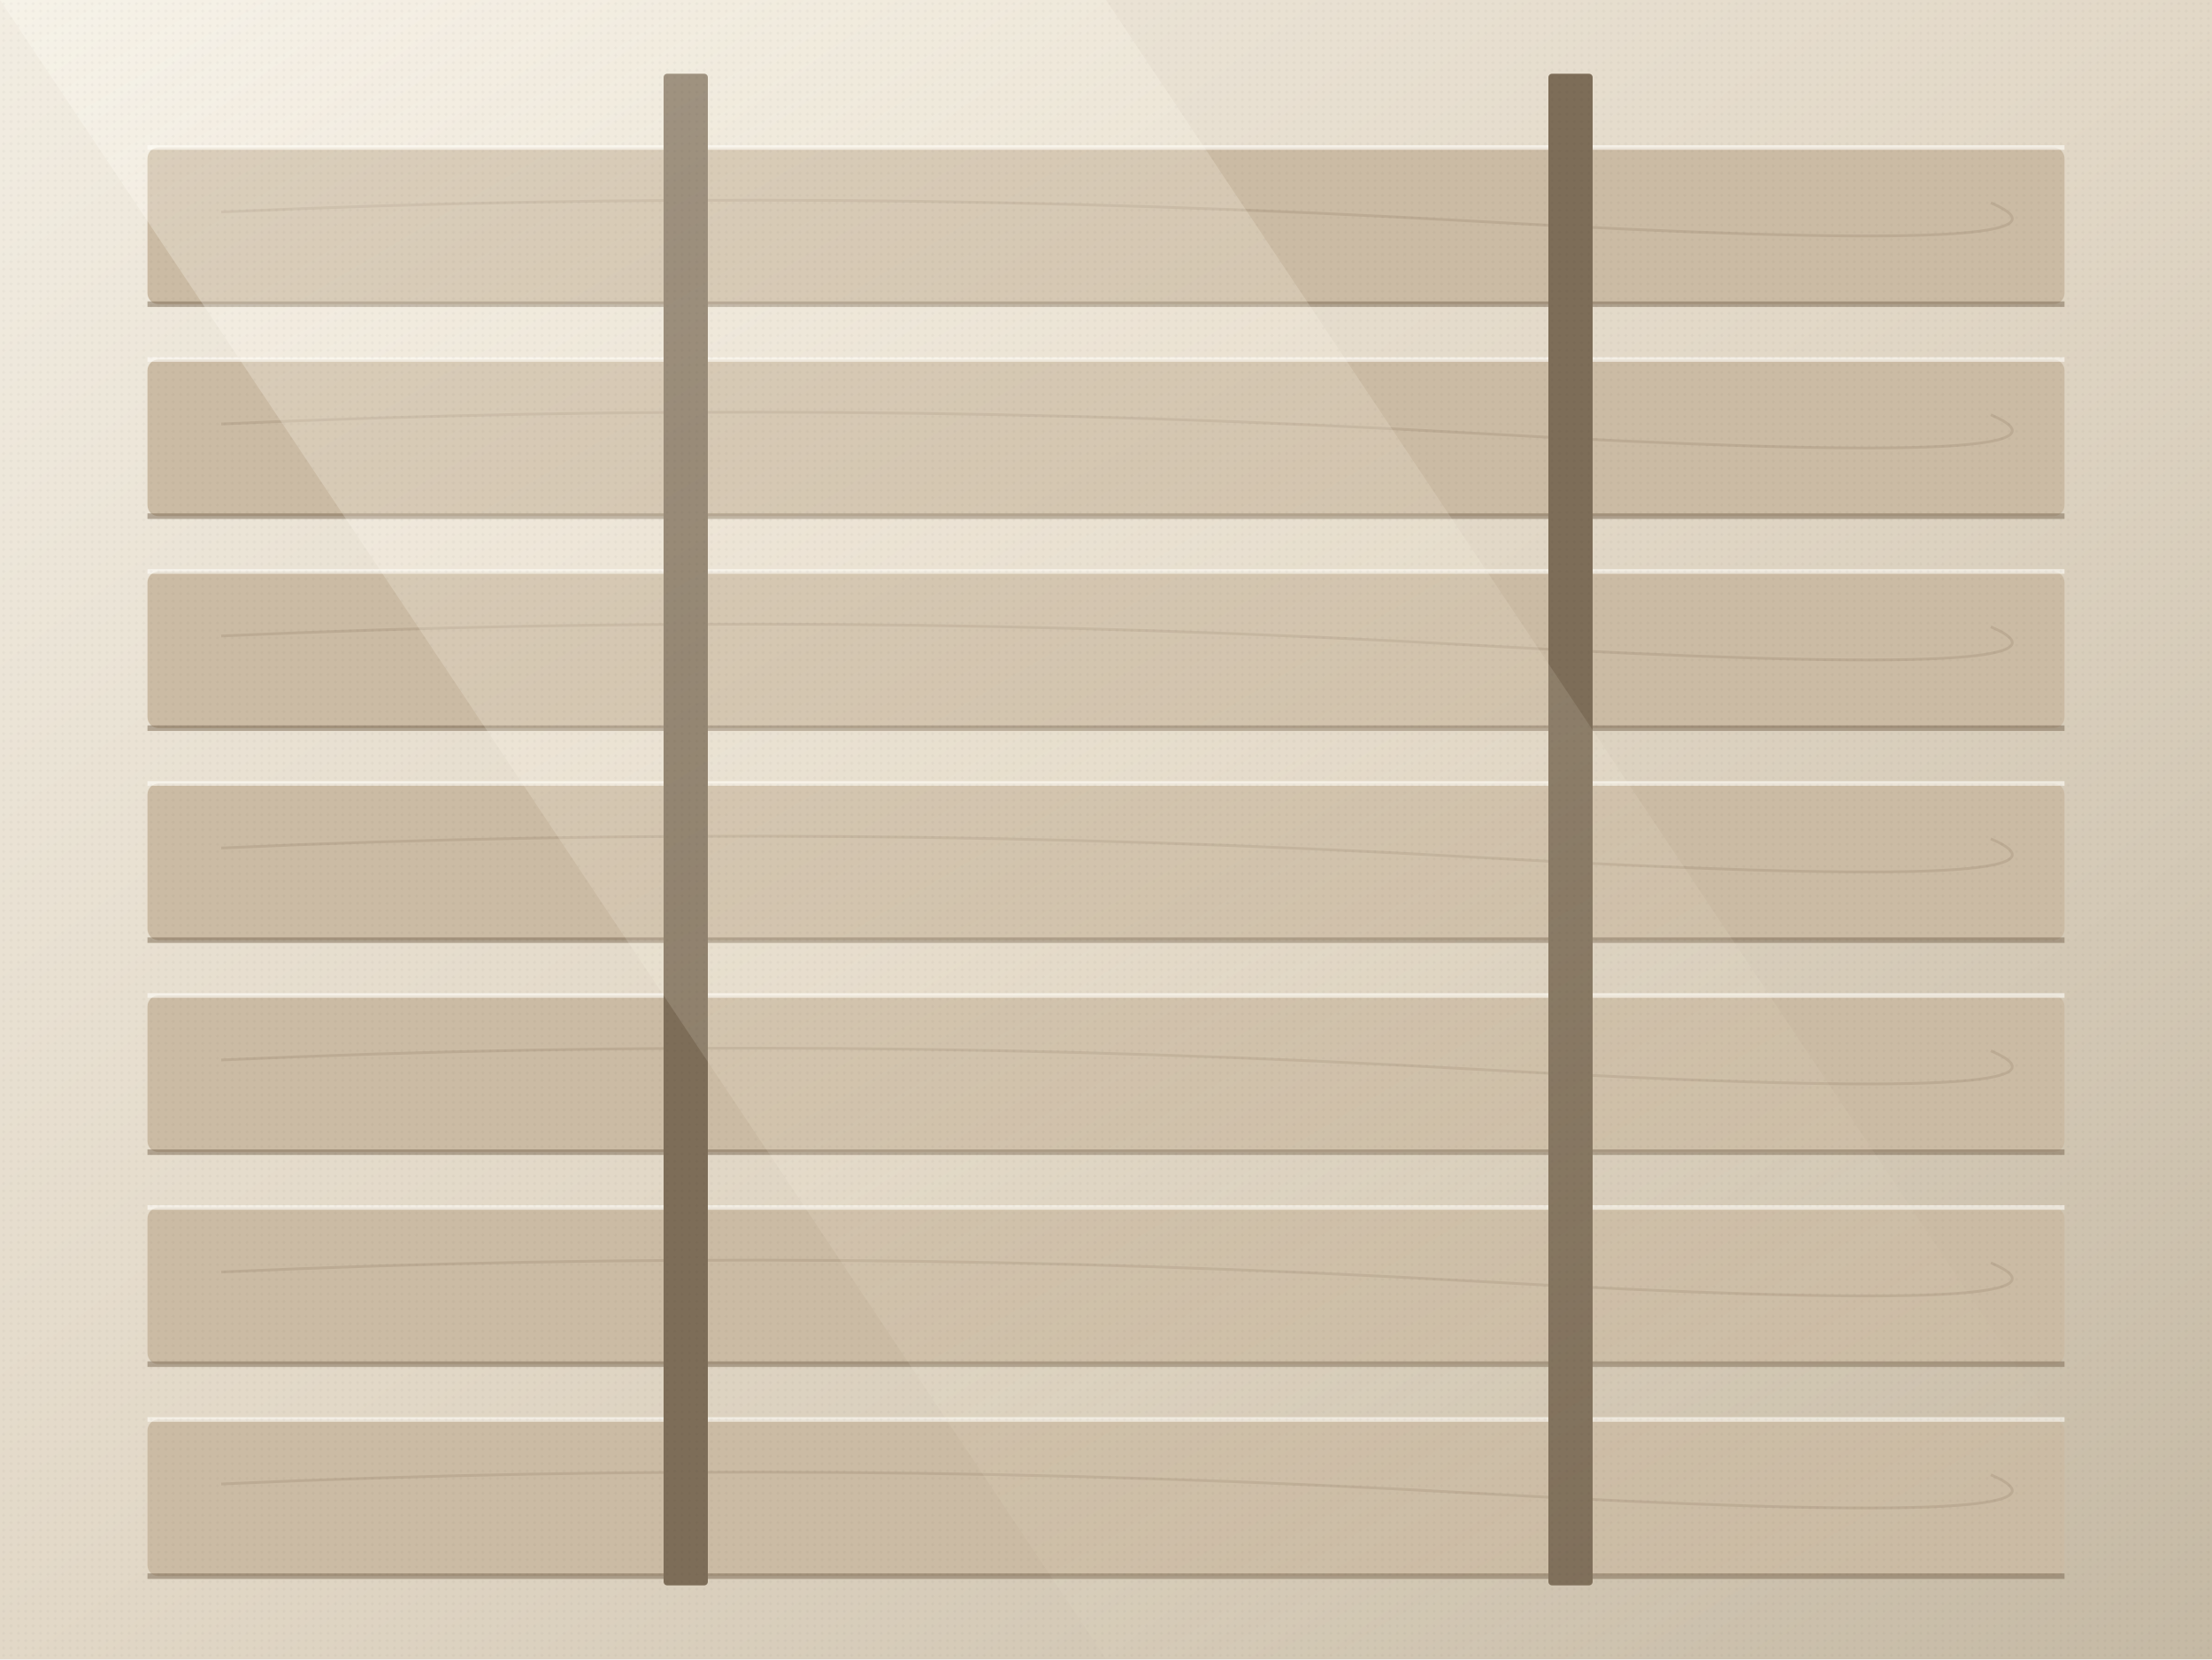
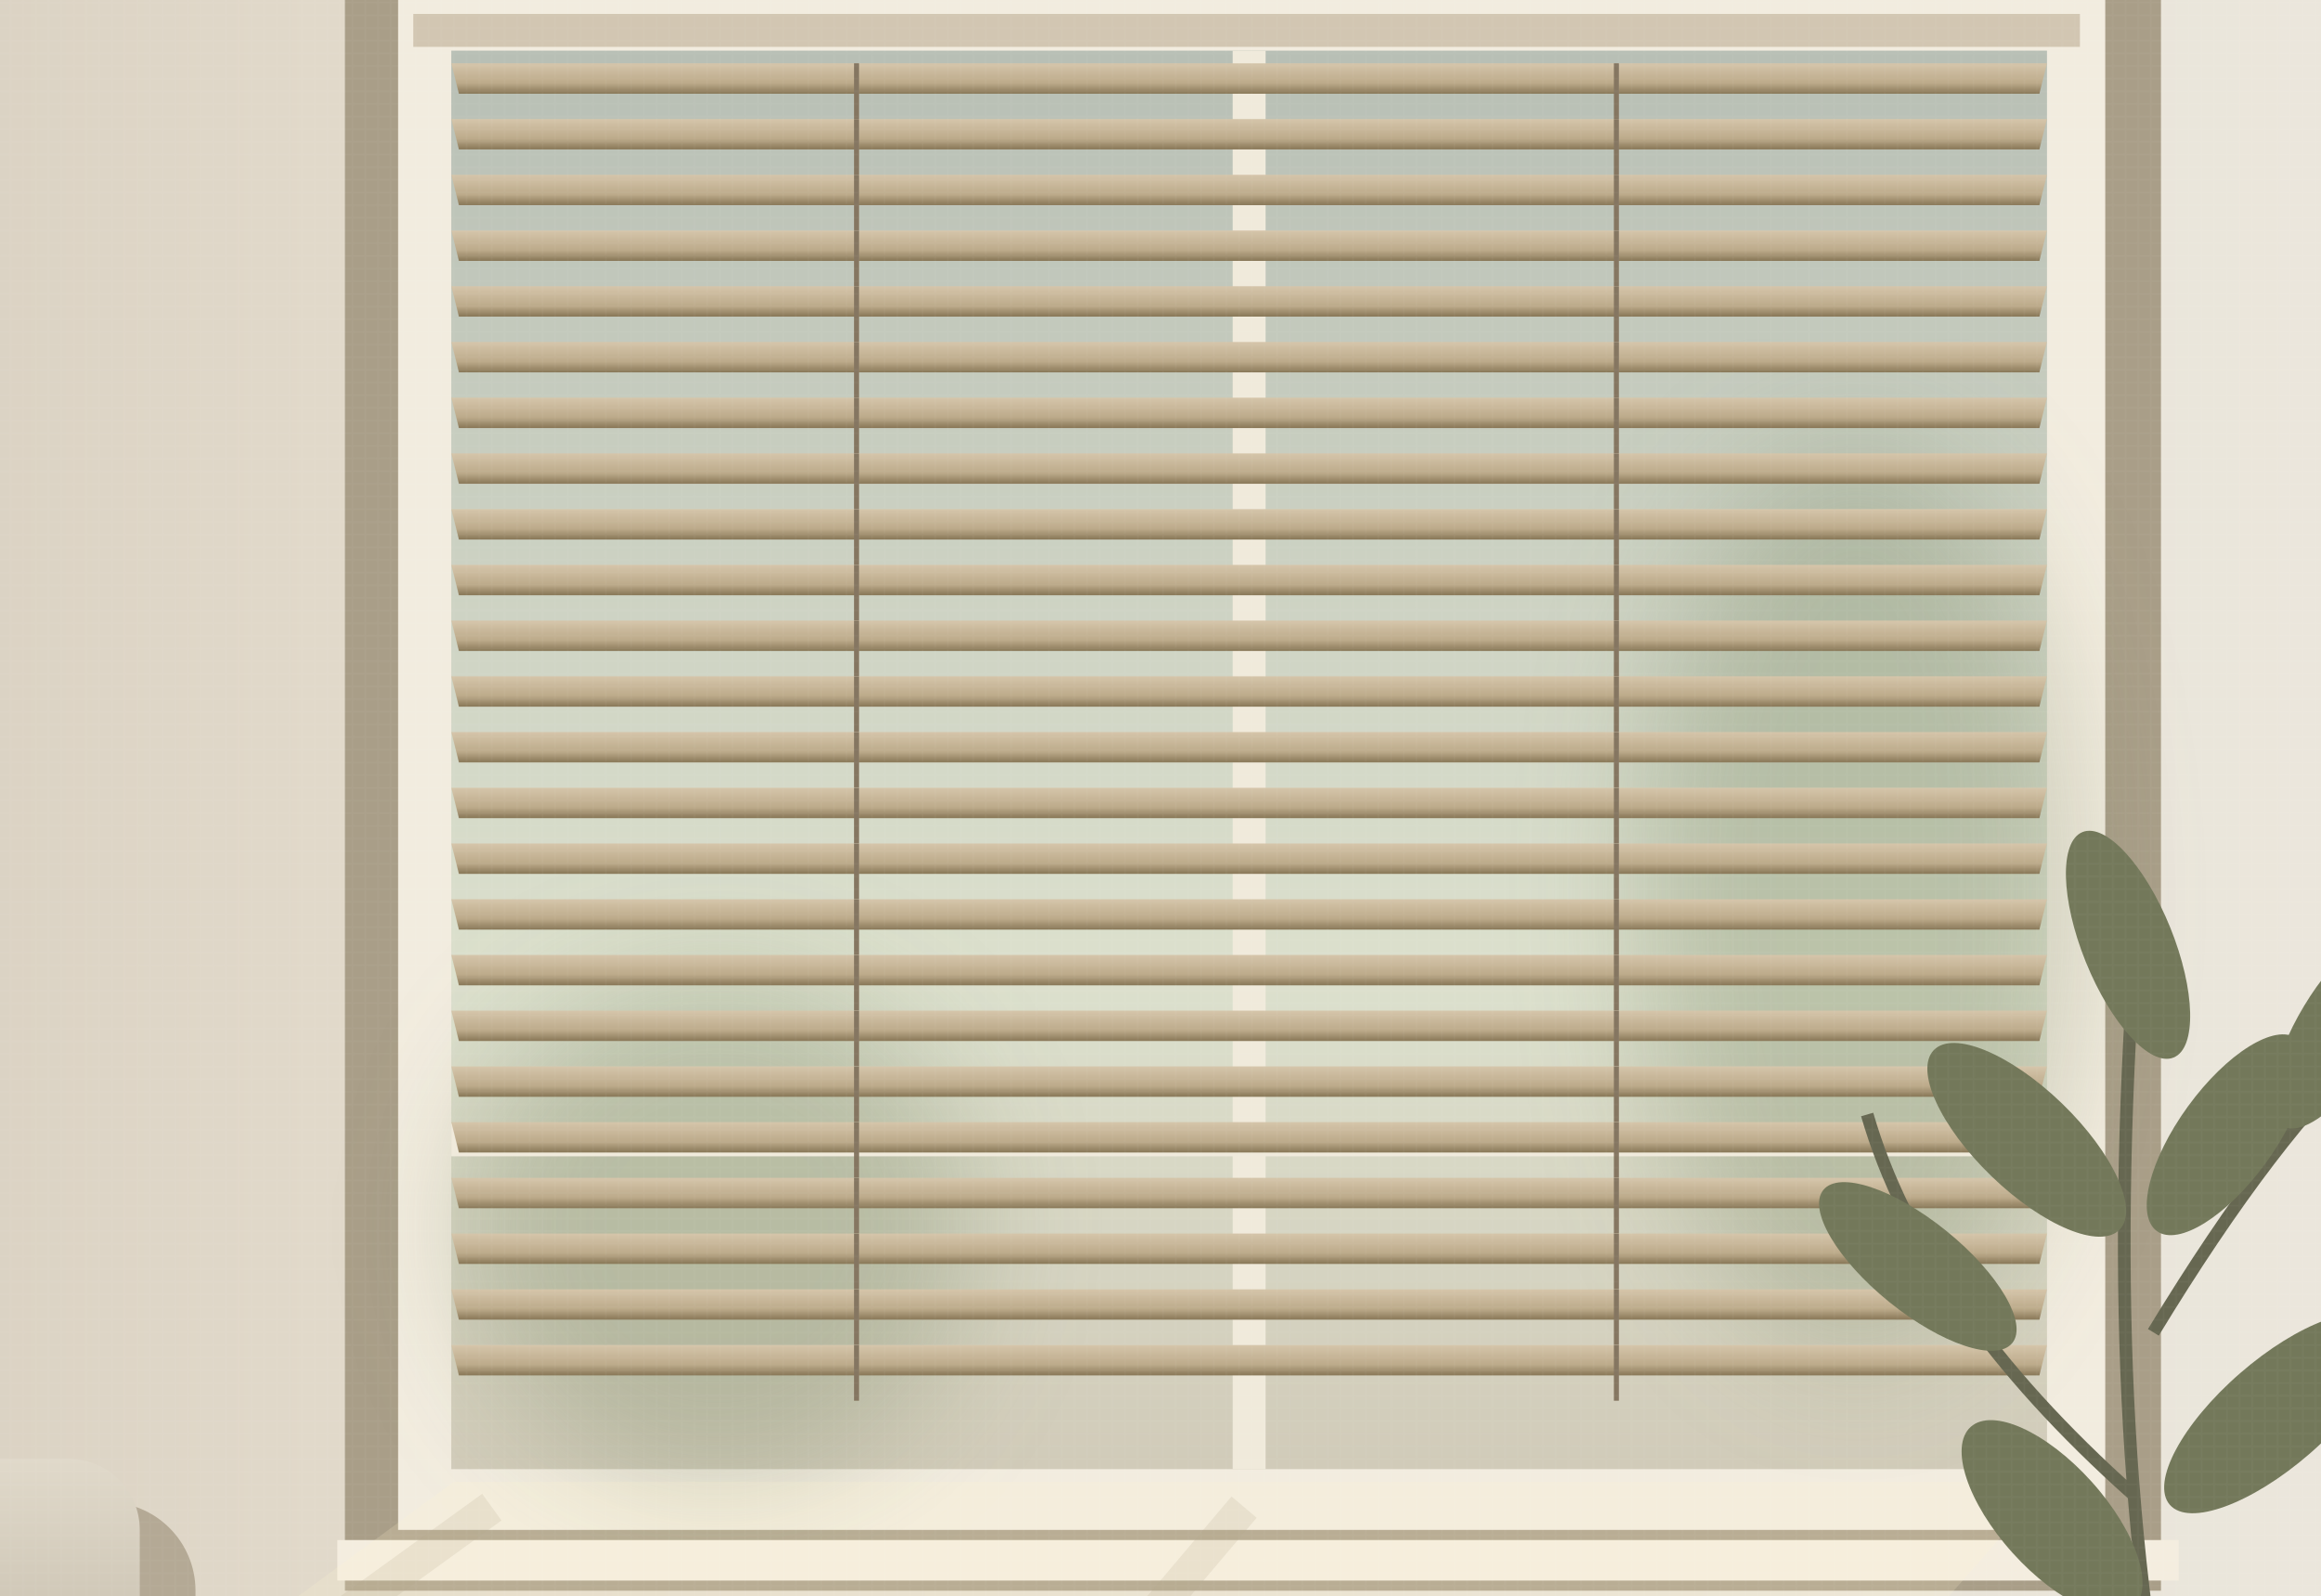
- <svg xmlns="http://www.w3.org/2000/svg" width="1200" height="900" viewBox="0 0 1200 900">
+ <svg xmlns="http://www.w3.org/2000/svg" width="1600" height="1100" viewBox="760 65 570 630">
  <defs>
-     <linearGradient id="warmWall" x1="0%" y1="0%" x2="100%" y2="100%">
-       <stop offset="0%" stop-color="#EFECE6" />
-       <stop offset="45%" stop-color="#E5DFD4" />
-       <stop offset="100%" stop-color="#D6CEBF" />
+     <linearGradient id="wall">
+       <stop stop-color="#c1b7a7" />
+       <stop offset=".46" stop-color="#e2dacb" />
+       <stop offset="1" stop-color="#ece8de" />
    </linearGradient>
-     <linearGradient id="woodFloor" x1="0%" y1="0%" x2="0%" y2="100%">
-       <stop offset="0%" stop-color="#C2B29E" />
-       <stop offset="40%" stop-color="#B19F89" />
-       <stop offset="100%" stop-color="#9C8972" />
+     <linearGradient id="floor" x2="0" y2="1">
+       <stop stop-color="#afa08c" />
+       <stop offset="1" stop-color="#cabcaa" />
    </linearGradient>
-     <linearGradient id="windowLight" x1="0%" y1="0%" x2="100%" y2="100%">
-       <stop offset="0%" stop-color="#FDFCF7" stop-opacity="0.85" />
-       <stop offset="60%" stop-color="#F4EEDB" stop-opacity="0.45" />
-       <stop offset="100%" stop-color="#E8DEC8" stop-opacity="0.1" />
+     <linearGradient id="glass" x2="0" y2="1">
+       <stop stop-color="#b8bfb5" />
+       <stop offset=".65" stop-color="#dce0cd" />
+       <stop offset="1" stop-color="#d1cbb9" />
    </linearGradient>
-     <linearGradient id="sunbeam" x1="0%" y1="0%" x2="80%" y2="100%">
-       <stop offset="0%" stop-color="#FFFDF5" stop-opacity="0.32" />
-       <stop offset="60%" stop-color="#FFF8E7" stop-opacity="0.12" />
-       <stop offset="100%" stop-color="#FFF5D6" stop-opacity="0" />
+     <linearGradient id="linen">
+       <stop stop-color="#b8ac96" />
+       <stop offset=".55" stop-color="#d3c9b7" />
+       <stop offset="1" stop-color="#c6bba4" />
    </linearGradient>
-     <linearGradient id="steelMullion" x1="0%" y1="0%" x2="100%" y2="0%">
-       <stop offset="0%" stop-color="#2D312E" />
-       <stop offset="50%" stop-color="#3B403C" />
-       <stop offset="100%" stop-color="#242725" />
+     <linearGradient id="fold" x2="0" y2="1">
+       <stop stop-color="#c1b39b" />
+       <stop offset=".6" stop-color="#dfd4c0" />
+       <stop offset=".95" stop-color="#aa9b83" />
+       <stop offset="1" stop-color="#887c69" />
    </linearGradient>
-     <linearGradient id="softLinen" x1="0%" y1="0%" x2="100%" y2="0%">
-       <stop offset="0%" stop-color="#DFD8CB" />
-       <stop offset="50%" stop-color="#EDE7DC" />
-       <stop offset="100%" stop-color="#D8D0C1" />
+     <linearGradient id="slat" x2="0" y2="1">
+       <stop stop-color="#d5c5aa" />
+       <stop offset=".65" stop-color="#bcaa8a" />
+       <stop offset="1" stop-color="#887757" />
    </linearGradient>
-     <linearGradient id="darkLinen" x1="0%" y1="0%" x2="100%" y2="0%">
-       <stop offset="0%" stop-color="#565B54" />
-       <stop offset="50%" stop-color="#676D65" />
-       <stop offset="100%" stop-color="#4C504A" />
+     <linearGradient id="sofa" x2="0" y2="1">
+       <stop stop-color="#e0d9ca" />
+       <stop offset="1" stop-color="#b2a895" />
    </linearGradient>
-     <linearGradient id="sheerFabric" x1="0%" y1="0%" x2="0%" y2="100%">
-       <stop offset="0%" stop-color="#FAF8F2" stop-opacity="0.75" />
-       <stop offset="50%" stop-color="#F2EDE2" stop-opacity="0.6" />
-       <stop offset="100%" stop-color="#EBE3D3" stop-opacity="0.75" />
+     <linearGradient id="pot">
+       <stop stop-color="#7b715f" />
+       <stop offset=".5" stop-color="#ada28c" />
+       <stop offset="1" stop-color="#847b68" />
    </linearGradient>
-     <filter id="softBlur" x="-20%" y="-20%" width="140%" height="140%">
-       <feGaussianBlur stdDeviation="16" />
+     <filter id="blur">
+       <feGaussianBlur stdDeviation="24" />
    </filter>
-     <filter id="deepBlur" x="-30%" y="-30%" width="160%" height="160%">
-       <feGaussianBlur stdDeviation="32" />
+     <filter id="shadow">
+       <feGaussianBlur stdDeviation="10" />
    </filter>
-     <filter id="gentleShadow" x="-10%" y="-10%" width="120%" height="120%">
-       <feDropShadow dx="0" dy="8" stdDeviation="12" flood-color="#1D211F" flood-opacity="0.12" />
-     </filter>
-     <pattern id="weavePattern" width="6" height="6" patternUnits="userSpaceOnUse">
-       <path d="M0 3h6 M3 0v6" stroke="#9C9281" stroke-width="0.75" stroke-opacity="0.18" />
+     <pattern id="grain" width="5" height="5" patternUnits="userSpaceOnUse">
+       <path d="M0 1h5M1 0v5" stroke="#fff" stroke-opacity=".035" stroke-width=".7" />
    </pattern>
-     <pattern id="microGrain" width="4" height="4" patternUnits="userSpaceOnUse">
-       <circle cx="2" cy="2" r="0.8" fill="#1D211F" fill-opacity="0.03" />
-     </pattern>
-     <linearGradient id="macroWeave" x1="0%" y1="0%" x2="100%" y2="100%">
-       <stop offset="0%" stop-color="#F2EDE2" />
-       <stop offset="50%" stop-color="#E2D8C7" />
-       <stop offset="100%" stop-color="#C5B9A4" />
-     </linearGradient>
  </defs>
-   <rect width="1200" height="900" fill="url(#macroWeave)" />
-   <rect x="80" y="80" width="1040" height="85" rx="6" fill="#CBBBA4" />
-   <line x1="80" y1="80" x2="1120" y2="80" stroke="#FFFDF8" stroke-width="2.5" opacity="0.6" />
-   <line x1="80" y1="165" x2="1120" y2="165" stroke="#7A6851" stroke-width="3" opacity="0.5" />
-   <path d="M120 115 Q450 100 800 120 T1080 110" stroke="#A6947D" stroke-width="1.5" fill="none" opacity="0.4" />
-   <rect x="80" y="195" width="1040" height="85" rx="6" fill="#CBBBA4" />
-   <line x1="80" y1="195" x2="1120" y2="195" stroke="#FFFDF8" stroke-width="2.5" opacity="0.6" />
-   <line x1="80" y1="280" x2="1120" y2="280" stroke="#7A6851" stroke-width="3" opacity="0.5" />
-   <path d="M120 230 Q450 215 800 235 T1080 225" stroke="#A6947D" stroke-width="1.5" fill="none" opacity="0.4" />
-   <rect x="80" y="310" width="1040" height="85" rx="6" fill="#CBBBA4" />
-   <line x1="80" y1="310" x2="1120" y2="310" stroke="#FFFDF8" stroke-width="2.5" opacity="0.6" />
-   <line x1="80" y1="395" x2="1120" y2="395" stroke="#7A6851" stroke-width="3" opacity="0.5" />
-   <path d="M120 345 Q450 330 800 350 T1080 340" stroke="#A6947D" stroke-width="1.5" fill="none" opacity="0.4" />
-   <rect x="80" y="425" width="1040" height="85" rx="6" fill="#CBBBA4" />
-   <line x1="80" y1="425" x2="1120" y2="425" stroke="#FFFDF8" stroke-width="2.5" opacity="0.6" />
-   <line x1="80" y1="510" x2="1120" y2="510" stroke="#7A6851" stroke-width="3" opacity="0.5" />
-   <path d="M120 460 Q450 445 800 465 T1080 455" stroke="#A6947D" stroke-width="1.5" fill="none" opacity="0.4" />
-   <rect x="80" y="540" width="1040" height="85" rx="6" fill="#CBBBA4" />
-   <line x1="80" y1="540" x2="1120" y2="540" stroke="#FFFDF8" stroke-width="2.5" opacity="0.6" />
-   <line x1="80" y1="625" x2="1120" y2="625" stroke="#7A6851" stroke-width="3" opacity="0.5" />
-   <path d="M120 575 Q450 560 800 580 T1080 570" stroke="#A6947D" stroke-width="1.5" fill="none" opacity="0.4" />
-   <rect x="80" y="655" width="1040" height="85" rx="6" fill="#CBBBA4" />
-   <line x1="80" y1="655" x2="1120" y2="655" stroke="#FFFDF8" stroke-width="2.5" opacity="0.6" />
-   <line x1="80" y1="740" x2="1120" y2="740" stroke="#7A6851" stroke-width="3" opacity="0.5" />
-   <path d="M120 690 Q450 675 800 695 T1080 685" stroke="#A6947D" stroke-width="1.5" fill="none" opacity="0.4" />
-   <rect x="80" y="770" width="1040" height="85" rx="6" fill="#CBBBA4" />
-   <line x1="80" y1="770" x2="1120" y2="770" stroke="#FFFDF8" stroke-width="2.5" opacity="0.6" />
-   <line x1="80" y1="855" x2="1120" y2="855" stroke="#7A6851" stroke-width="3" opacity="0.5" />
-   <path d="M120 805 Q450 790 800 810 T1080 800" stroke="#A6947D" stroke-width="1.5" fill="none" opacity="0.4" />
-   <rect x="360" y="40" width="24" height="820" fill="#7D6D58" rx="2" />
-   <rect x="840" y="40" width="24" height="820" fill="#7D6D58" rx="2" />
-   <polygon points="0,0 600,0 1200,900 600,900" fill="url(#sunbeam)" />
-   <rect width="1200" height="900" fill="url(#microGrain)" />
+   <path fill="url(#wall)" d="M0 0h1600v1100H0z" />
+   <path d="M0 850h1600v250H0z" fill="url(#floor)" />
+   <path d="M0 848h1600" stroke="#948a78" stroke-width="3" />
+   <path d="M180 850L40 1100m400-250-20 250m280-250 80 250m180-250 180 250m80-250 280 250" stroke="#93806b" stroke-opacity=".25" />
+   <path d="M723 43h717v650H723z" fill="#a99e88" />
+   <path d="M744 65h674v604H744z" fill="#f2ecdf" />
+   <path d="M765 85h630v560H765z" fill="url(#glass)" />
+   <g opacity=".3" filter="url(#blur)" fill="#6e7e58">
+     <ellipse cx="1320" cy="420" rx="85" ry="180" />
+     <ellipse cx="870" cy="550" rx="100" ry="100" />
+   </g>
+   <path d="M1080 85v560M765 515h630" stroke="#f0eadb" stroke-width="13" />
+   <path d="M765 90h630l-3 12H768z" fill="url(#slat)" />
+   <path d="M925 90v22m300-22v22" stroke="#857661" stroke-width="2" />
+   <path d="M765 112h630l-3 12H768z" fill="url(#slat)" />
+   <path d="M925 112v22m300-22v22" stroke="#857661" stroke-width="2" />
+   <path d="M765 134h630l-3 12H768z" fill="url(#slat)" />
+   <path d="M925 134v22m300-22v22" stroke="#857661" stroke-width="2" />
+   <path d="M765 156h630l-3 12H768z" fill="url(#slat)" />
+   <path d="M925 156v22m300-22v22" stroke="#857661" stroke-width="2" />
+   <path d="M765 178h630l-3 12H768z" fill="url(#slat)" />
+   <path d="M925 178v22m300-22v22" stroke="#857661" stroke-width="2" />
+   <path d="M765 200h630l-3 12H768z" fill="url(#slat)" />
+   <path d="M925 200v22m300-22v22" stroke="#857661" stroke-width="2" />
+   <path d="M765 222h630l-3 12H768z" fill="url(#slat)" />
+   <path d="M925 222v22m300-22v22" stroke="#857661" stroke-width="2" />
+   <path d="M765 244h630l-3 12H768z" fill="url(#slat)" />
+   <path d="M925 244v22m300-22v22" stroke="#857661" stroke-width="2" />
+   <path d="M765 266h630l-3 12H768z" fill="url(#slat)" />
+   <path d="M925 266v22m300-22v22" stroke="#857661" stroke-width="2" />
+   <path d="M765 288h630l-3 12H768z" fill="url(#slat)" />
+   <path d="M925 288v22m300-22v22" stroke="#857661" stroke-width="2" />
+   <path d="M765 310h630l-3 12H768z" fill="url(#slat)" />
+   <path d="M925 310v22m300-22v22" stroke="#857661" stroke-width="2" />
+   <path d="M765 332h630l-3 12H768z" fill="url(#slat)" />
+   <path d="M925 332v22m300-22v22" stroke="#857661" stroke-width="2" />
+   <path d="M765 354h630l-3 12H768z" fill="url(#slat)" />
+   <path d="M925 354v22m300-22v22" stroke="#857661" stroke-width="2" />
+   <path d="M765 376h630l-3 12H768z" fill="url(#slat)" />
+   <path d="M925 376v22m300-22v22" stroke="#857661" stroke-width="2" />
+   <path d="M765 398h630l-3 12H768z" fill="url(#slat)" />
+   <path d="M925 398v22m300-22v22" stroke="#857661" stroke-width="2" />
+   <path d="M765 420h630l-3 12H768z" fill="url(#slat)" />
+   <path d="M925 420v22m300-22v22" stroke="#857661" stroke-width="2" />
+   <path d="M765 442h630l-3 12H768z" fill="url(#slat)" />
+   <path d="M925 442v22m300-22v22" stroke="#857661" stroke-width="2" />
+   <path d="M765 464h630l-3 12H768z" fill="url(#slat)" />
+   <path d="M925 464v22m300-22v22" stroke="#857661" stroke-width="2" />
+   <path d="M765 486h630l-3 12H768z" fill="url(#slat)" />
+   <path d="M925 486v22m300-22v22" stroke="#857661" stroke-width="2" />
+   <path d="M765 508h630l-3 12H768z" fill="url(#slat)" />
+   <path d="M925 508v22m300-22v22" stroke="#857661" stroke-width="2" />
+   <path d="M765 530h630l-3 12H768z" fill="url(#slat)" />
+   <path d="M925 530v22m300-22v22" stroke="#857661" stroke-width="2" />
+   <path d="M765 552h630l-3 12H768z" fill="url(#slat)" />
+   <path d="M925 552v22m300-22v22" stroke="#857661" stroke-width="2" />
+   <path d="M765 574h630l-3 12H768z" fill="url(#slat)" />
+   <path d="M925 574v22m300-22v22" stroke="#857661" stroke-width="2" />
+   <path d="M765 596h630l-3 12H768z" fill="url(#slat)" />
+   <path d="M925 596v22m300-22v22" stroke="#857661" stroke-width="2" />
+   <path d="M750 77h658" stroke="#d2c6b2" stroke-width="13" />
+   <path d="M720 681h727" stroke="#f4eddf" stroke-width="16" />
+   <path d="M766 650l-340 250h750l220-250" fill="#fff5ce" opacity=".18" />
+   <path d="M1078 660L875 900m-94-240L449 900" stroke="#b0a48b" stroke-width="13" opacity=".18" />
+   <ellipse cx="520" cy="950" rx="540" ry="55" fill="#746956" opacity=".18" filter="url(#shadow)" />
+   <path d="M15 877l930-15 278 238H0z" fill="#b5a995" />
+   <path d="M40 897l890-15 200 198H0" fill="none" stroke="#dbcfbc" stroke-width="2" opacity=".6" />
+   <rect x="63" y="658" width="601" height="214" rx="35" fill="#b4a995" />
+   <rect x="79" y="641" width="279" height="165" rx="28" fill="url(#sofa)" />
+   <rect x="363" y="641" width="279" height="165" rx="28" fill="url(#sofa)" />
+   <path d="M45 778q0-30 35-30h565q37 0 37 30v119H45z" fill="url(#sofa)" />
+   <path d="M60 897h607v31H60z" fill="#a69a86" />
+   <rect x="31" y="727" width="82" height="176" rx="24" fill="#c9beaa" />
+   <rect x="617" y="727" width="82" height="176" rx="24" fill="#c9beaa" />
+   <path d="M105 923v22m532-22v22" stroke="#554e41" stroke-width="11" />
+   <path d="M136 674q50-25 107-8l-9 112q-60 12-109-4z" fill="#a59981" />
+   <path d="M466 670q54-18 111 8l-8 104-116-3z" fill="#d6cbb7" />
+   <ellipse cx="858" cy="1015" rx="200" ry="27" fill="#756750" opacity=".18" filter="url(#shadow)" />
+   <path d="M721 884l-16 142m285-142 15 142" stroke="#5c513e" stroke-width="15" />
+   <ellipse cx="855" cy="887" rx="190" ry="62" fill="#817056" />
+   <ellipse cx="855" cy="879" rx="190" ry="60" fill="#ac987a" />
+   <path d="M786 859l83-13 50 15-85 15z" fill="#ded6c6" />
+   <path d="M786 859v8l48 17 85-16v-7l-85 15z" fill="#bdb19b" />
+   <ellipse cx="939" cy="864" rx="25" ry="8" fill="#6b5e4b" />
+   <path d="M916 842l5 23q18 9 36 0l5-23z" fill="#d7cdbb" />
+   <ellipse cx="939" cy="842" rx="23" ry="7" fill="#afa18b" />
+   <path d="M1450 789q-35-145-20-352m-1 218q-83-74-105-150m113 86q48-79 87-114" stroke="#666751" stroke-width="5" fill="none" />
+   <g fill="#73785a">
+     <ellipse cx="1427" cy="438" rx="18" ry="48" transform="rotate(-22 1427 438)" />
+     <ellipse cx="1387" cy="515" rx="20" ry="51" transform="rotate(-46 1387 515)" />
+     <ellipse cx="1466" cy="513" rx="19" ry="47" transform="rotate(36 1466 513)" />
+     <ellipse cx="1344" cy="565" rx="18" ry="48" transform="rotate(-51 1344 565)" />
+     <ellipse cx="1485" cy="623" rx="21" ry="55" transform="rotate(49 1485 623)" />
+     <ellipse cx="1397" cy="664" rx="21" ry="48" transform="rotate(-42 1397 664)" />
+     <ellipse cx="1511" cy="471" rx="17" ry="45" transform="rotate(31 1511 471)" />
+   </g>
+   <path d="M1393 778h112l-16 129q-42 18-81 0z" fill="url(#pot)" />
+   <ellipse cx="1449" cy="778" rx="56" ry="12" fill="#665e4f" />
+   <path d="M270 151h235v310H270z" fill="#b3a68e" />
+   <path d="M279 160h217v292H279z" fill="#dfd5c1" />
+   <path d="M317 402V271a70 70 0 01140 0v131z" fill="#b4a58d" />
+   <path d="M361 402V295a48 48 0 0196 0v107z" fill="#cbbca1" />
+   <path d="M0 0h1600v1100H0z" fill="url(#grain)" />
</svg>
